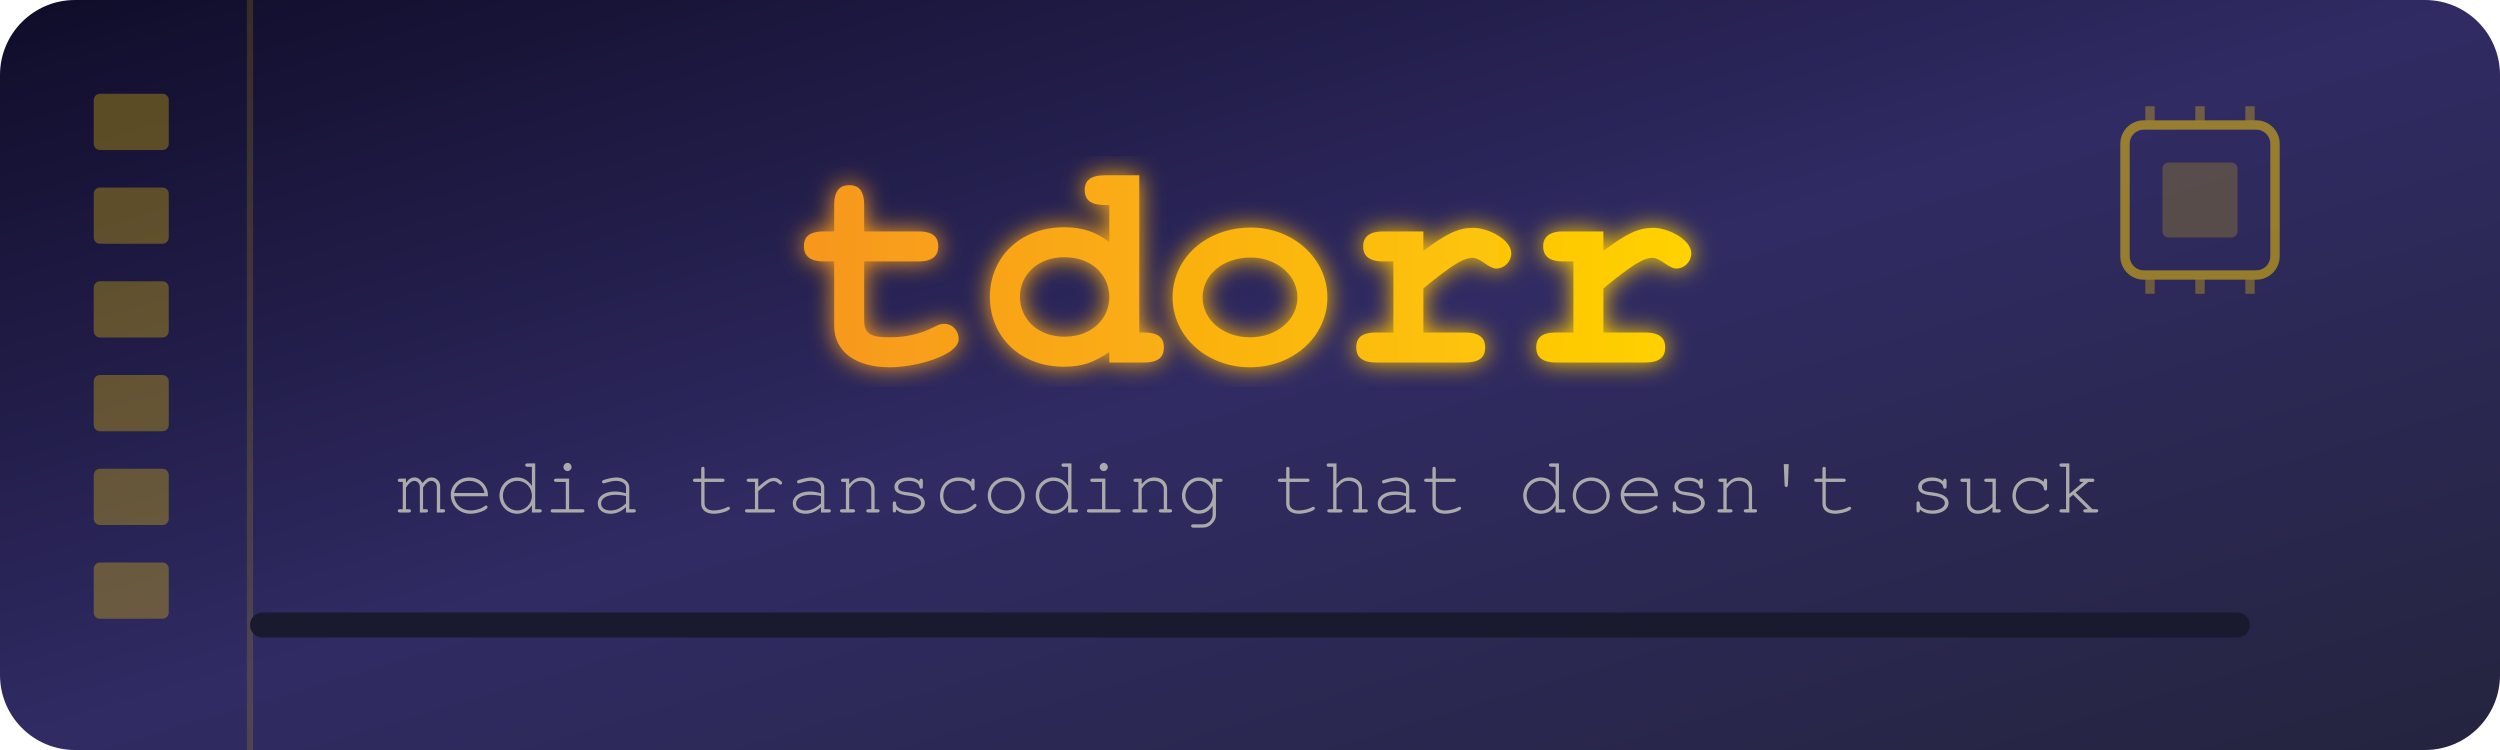
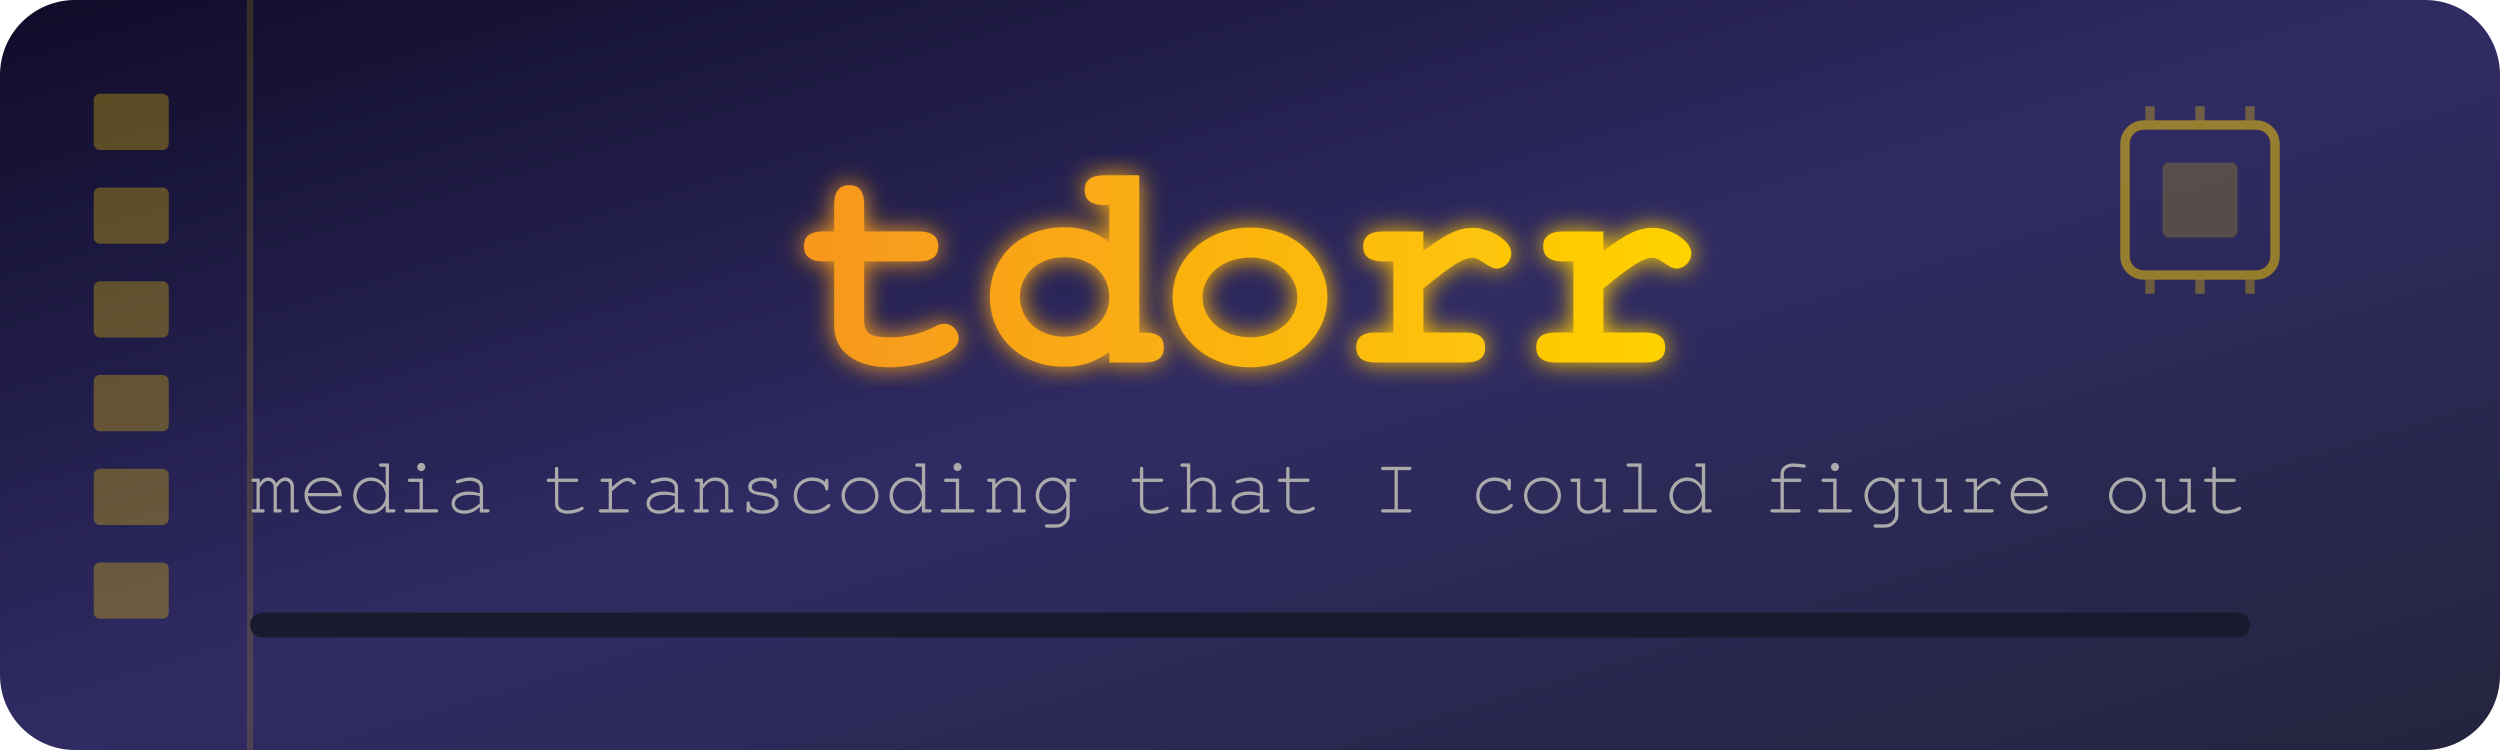
<svg xmlns="http://www.w3.org/2000/svg" viewBox="0 0 400 120">
  <defs>
    <linearGradient id="bg" x1="0%" y1="0%" x2="100%" y2="100%">
      <stop offset="0%" style="stop-color:#0f0c29" />
      <stop offset="50%" style="stop-color:#302b63" />
      <stop offset="100%" style="stop-color:#24243e" />
    </linearGradient>
    <linearGradient id="text-grad" x1="0%" y1="0%" x2="100%" y2="0%">
      <stop offset="0%" style="stop-color:#f7971e" />
      <stop offset="100%" style="stop-color:#ffd200" />
    </linearGradient>
    <filter id="glow">
      <feGaussianBlur stdDeviation="2" result="blur" />
      <feMerge>
        <feMergeNode in="blur" />
        <feMergeNode in="SourceGraphic" />
      </feMerge>
    </filter>
  </defs>
  <rect width="400" height="120" rx="12" fill="url(#bg)" />
  <g opacity="0.3">
    <rect x="15" y="15" width="12" height="9" rx="1" fill="#ffd200">
      <animate attributeName="opacity" values="0.2;0.6;0.2" dur="3s" repeatCount="indefinite" />
    </rect>
    <rect x="15" y="30" width="12" height="9" rx="1" fill="#ffd200">
      <animate attributeName="opacity" values="0.6;0.2;0.6" dur="3s" repeatCount="indefinite" />
    </rect>
    <rect x="15" y="45" width="12" height="9" rx="1" fill="#ffd200">
      <animate attributeName="opacity" values="0.2;0.6;0.2" dur="3s" repeatCount="indefinite" begin="0.5s" />
    </rect>
    <rect x="15" y="60" width="12" height="9" rx="1" fill="#ffd200">
      <animate attributeName="opacity" values="0.6;0.2;0.6" dur="3s" repeatCount="indefinite" begin="0.5s" />
    </rect>
    <rect x="15" y="75" width="12" height="9" rx="1" fill="#ffd200">
      <animate attributeName="opacity" values="0.2;0.6;0.2" dur="3s" repeatCount="indefinite" begin="1s" />
    </rect>
    <rect x="15" y="90" width="12" height="9" rx="1" fill="#ffd200">
      <animate attributeName="opacity" values="0.6;0.2;0.6" dur="3s" repeatCount="indefinite" begin="1s" />
    </rect>
  </g>
  <text x="200" y="58" text-anchor="middle" font-family="monospace, Courier" font-size="48" font-weight="bold" fill="url(#text-grad)" filter="url(#glow)">
    tdorr
  </text>
  <text x="200" y="82" text-anchor="middle" font-family="monospace, Courier" font-size="13" fill="#aaa">
-     media transcoding that doesn't suck
+     media transcoding that I could figure out
  </text>
  <line x1="40" y1="0" x2="40" y2="120" stroke="#ffd200" stroke-width="1" opacity="0.15">
    <animate attributeName="x1" values="40;380;40" dur="4s" repeatCount="indefinite" />
    <animate attributeName="x2" values="40;380;40" dur="4s" repeatCount="indefinite" />
    <animate attributeName="opacity" values="0;0.25;0" dur="4s" repeatCount="indefinite" />
  </line>
  <g transform="translate(340, 20)" opacity="0.5">
    <rect x="0" y="0" width="24" height="24" rx="3" fill="none" stroke="#ffd200" stroke-width="1.5">
      <animate attributeName="stroke-opacity" values="0.3;0.8;0.3" dur="2s" repeatCount="indefinite" />
    </rect>
    <rect x="6" y="6" width="12" height="12" rx="1" fill="#ffd200" opacity="0.4">
      <animate attributeName="opacity" values="0.2;0.6;0.2" dur="2s" repeatCount="indefinite" />
    </rect>
    <line x1="4" y1="-3" x2="4" y2="0" stroke="#ffd200" stroke-width="1.5" opacity="0.6" />
    <line x1="12" y1="-3" x2="12" y2="0" stroke="#ffd200" stroke-width="1.5" opacity="0.6" />
    <line x1="20" y1="-3" x2="20" y2="0" stroke="#ffd200" stroke-width="1.5" opacity="0.6" />
    <line x1="4" y1="24" x2="4" y2="27" stroke="#ffd200" stroke-width="1.5" opacity="0.6" />
    <line x1="12" y1="24" x2="12" y2="27" stroke="#ffd200" stroke-width="1.5" opacity="0.6" />
    <line x1="20" y1="24" x2="20" y2="27" stroke="#ffd200" stroke-width="1.5" opacity="0.6" />
  </g>
  <rect x="40" y="98" width="320" height="4" rx="2" fill="#1a1a2e" />
  <rect x="40" y="98" width="0" height="4" rx="2" fill="url(#text-grad)">
    <animate attributeName="width" values="0;320;320;0" dur="6s" keyTimes="0;0.6;0.9;1" repeatCount="indefinite" />
  </rect>
</svg>
